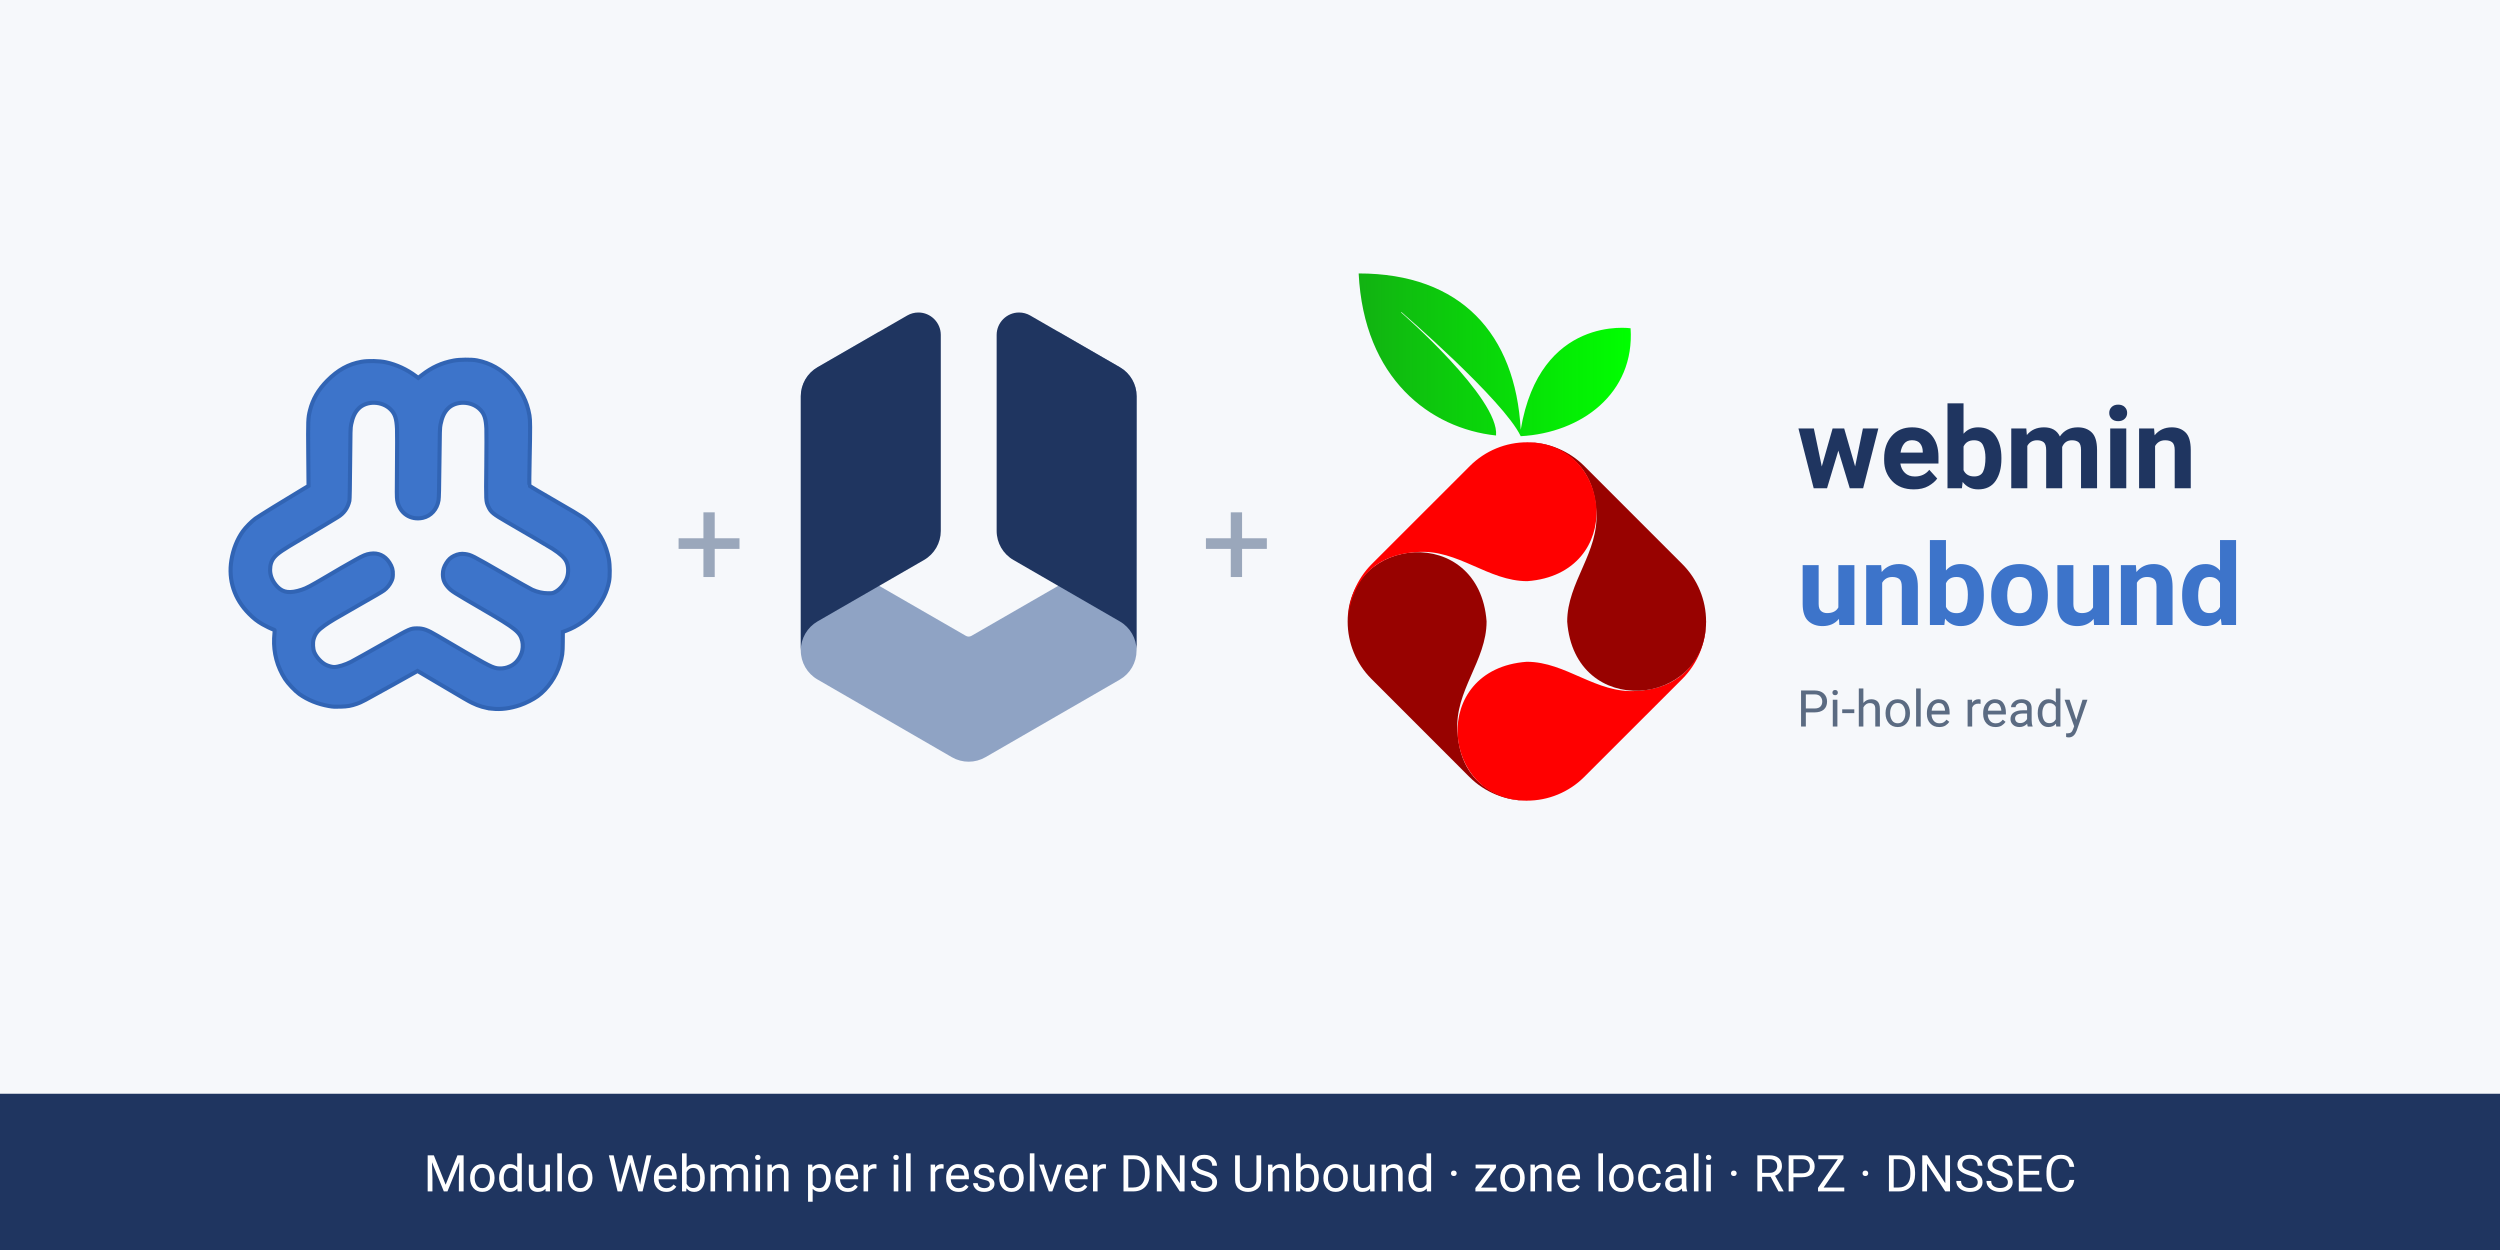
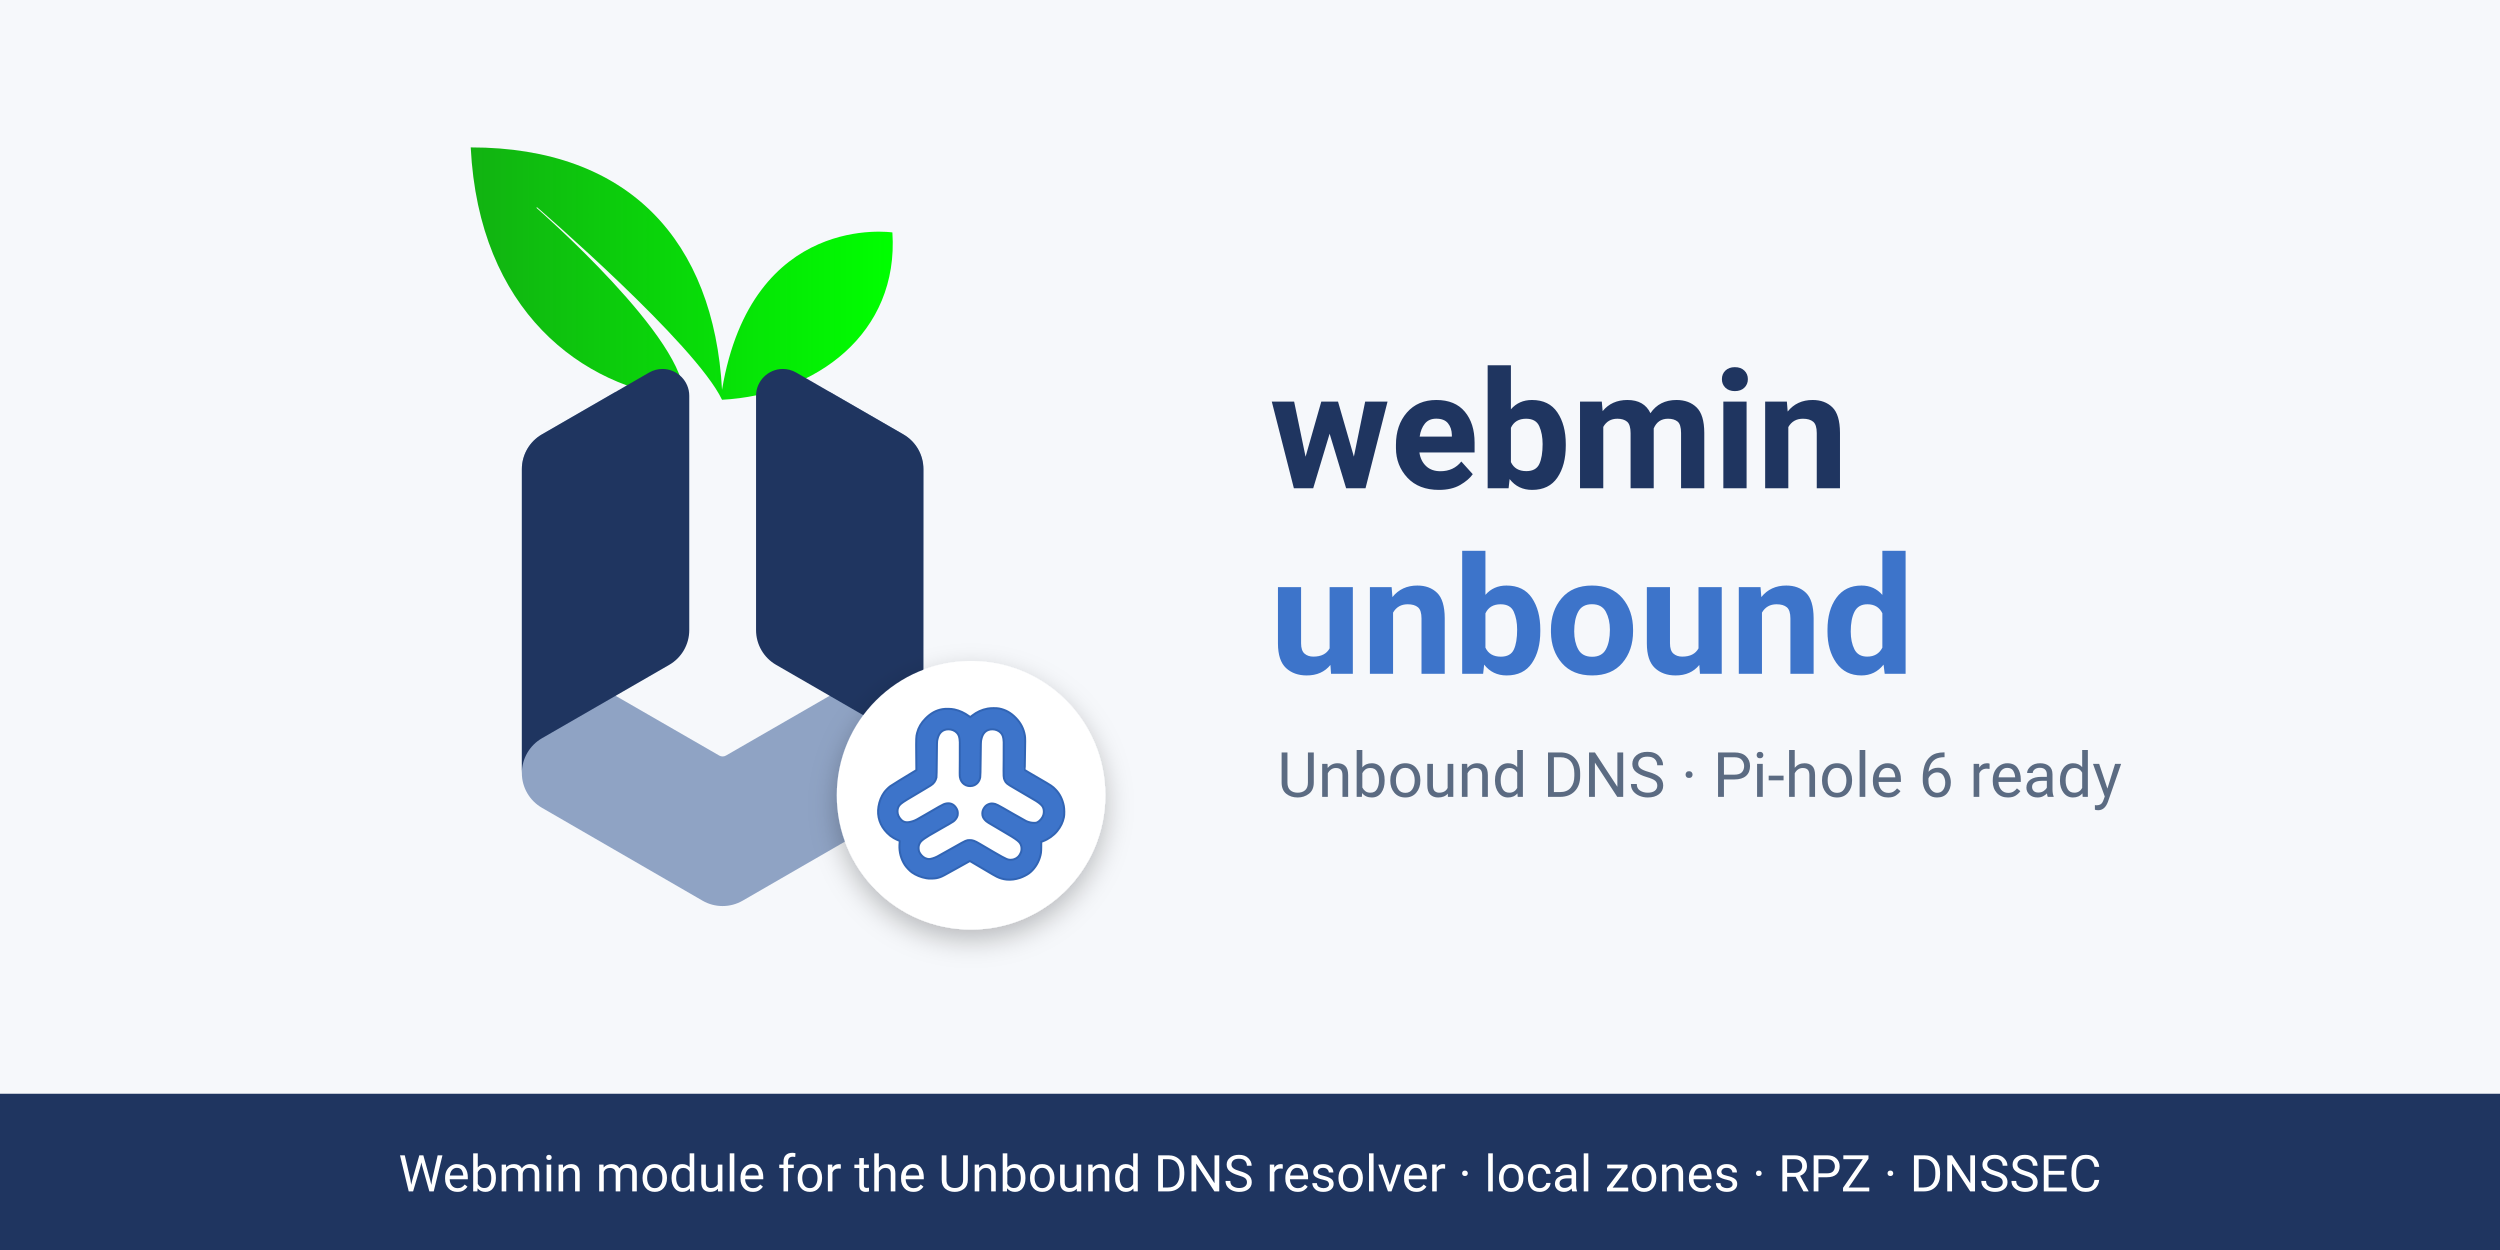
<svg xmlns="http://www.w3.org/2000/svg" viewBox="0 0 1280 640" width="1280" height="640">
-   <defs>
-     <linearGradient id="phg" gradientUnits="userSpaceOnUse" x1="7.9" x2="204" y1="58.6" y2="58.6">
-       <stop offset="0" stop-color="#12b212" />
-       <stop offset="1" stop-color="#0f0" />
-     </linearGradient>
-     <linearGradient id="phb" gradientUnits="userSpaceOnUse" x1="7.9" x2="204" y1="58.6" y2="58.6">
-       <stop offset="0" stop-color="#3164b4" />
-       <stop offset="1" stop-color="#6b9be6" />
-     </linearGradient>
-     <filter id="sh" x="-20%" y="-20%" width="140%" height="140%">
-       <feDropShadow dx="0" dy="6" stdDeviation="8" flood-opacity=".25" />
-     </filter>
-   </defs>
  <rect width="1280" height="640" fill="#f6f8fb" />
+   <svg x="150" y="60" width="440" height="440" viewBox="0 0 512 512">
+     <defs>
+       <linearGradient id="phg" gradientUnits="userSpaceOnUse" x1="7.9" x2="204" y1="58.6" y2="58.6">
+         <stop offset="0" stop-color="#12b212" />
+         <stop offset="1" stop-color="#0f0" />
+       </linearGradient>
+       <linearGradient id="phb" gradientUnits="userSpaceOnUse" x1="7.9" x2="204" y1="58.6" y2="58.6">
+         <stop offset="0" stop-color="#3164b4" />
+         <stop offset="1" stop-color="#6b9be6" />
+       </linearGradient>
+       <filter id="sh" x="-20%" y="-20%" width="140%" height="140%">
+         <feDropShadow dx="0" dy="6" stdDeviation="8" flood-opacity=".25" />
+       </filter>
+     </defs>
+     <g transform="translate(95.74359,18.0) scale(1.282051)">
+       <path d="m106.925 116.781c-47.438-5.06-95.227-40.916-98.999-116.781 73.613 0 112.979 43.577 116.781 112.628 13.921-82.826 79.17-73.116 79.17-73.116 3.1 46.941-35.447 75.398-79.17 77.766-12.284-25.883-85.868-89.377-85.868-89.377a.205.205 0 0 0 -.322.234s71.011 61.856 68.408 88.646" fill="url(#phg)" />
+     </g>
+     <g transform="translate(136.3667,150) scale(2.095338)">
+       <path d="M87.52,6.507L87.52,92.927L58.03,109.927C57.443,110.266 56.717,110.266 56.13,109.927L26.64,92.927L26.64,6.507L5.71,18.597C2.183,20.631 0.002,24.405 0,28.477L0,114.897C-0.001,118.969 2.181,122.744 5.71,124.777L51.37,151.187C54.895,153.224 59.255,153.224 62.78,151.187L108.44,124.817C111.972,122.787 114.155,119.01 114.15,114.937L114.15,28.477C114.153,24.404 111.97,20.628 108.44,18.597L87.52,6.507Z" fill="#8fa3c4" fill-opacity="1" />
+       <path d="M114.19,28.477C114.193,24.404 112.01,20.628 108.48,18.597L78,1.017C76.844,0.351 75.534,0 74.2,0C70.027,0 66.592,3.433 66.59,7.607L66.59,74.257C66.585,78.33 68.768,82.107 72.3,84.137L108.44,105.007C111.97,107.043 114.152,110.821 114.15,114.897L114.19,28.477Z" fill="#1f3560" />
+       <path d="M0,28.477C0.002,24.405 2.183,20.631 5.71,18.597L36.19,1.017C37.346,0.351 38.656,0 39.99,0C44.163,0 47.598,3.433 47.6,7.607L47.6,74.257C47.605,78.328 45.427,82.103 41.9,84.137L5.71,105.007C2.183,107.046 0.002,110.822 0,114.897L0,28.477Z" fill="#1f3560" />
+     </g>
+     <circle cx="404" cy="404" r="80" fill="#fff" filter="url(#sh)" />
+     <g transform="translate(344,344) scale(0.625)">
+       <path transform="translate(-14.71923,-1.588215) matrix(0.9685876,0,0,0.9685876,5.903053,0.8418819)" d="m 143.152,182.817 c -3.329,-0.334 -6.555,-1.277 -9.692,-2.832 -1.994,-0.988 -2.775,-1.441 -17.113,-9.925 l -9.282,-5.492 -12.496,6.978 c -13.345,7.451 -14.624,8.127 -16.872,8.91 -2.817,0.981 -4.399,1.254 -7.886,1.364 -2.855,0.09 -3.609,0.048 -5.656,-0.314 -5.285,-0.933 -10.194,-2.931 -14.201,-5.778 -2.021,-1.436 -5.563,-5.181 -6.939,-7.336 -3.769,-5.904 -5.562,-12.58 -5.258,-19.587 0.061,-1.411 0.165,-2.885 0.23,-3.276 0.099,-0.589 0.061,-0.73 -0.225,-0.832 -1.403,-0.502 -4.135,-1.813 -5.742,-2.757 -2.534,-1.488 -4.083,-2.705 -6.38,-5.012 -7.124,-7.156 -10.113,-16.266 -8.515,-25.951 0.865,-5.245 2.751,-9.989 5.516,-13.877 1.331,-1.872 4.17,-4.758 6.05,-6.15 1.363,-1.01 14.633,-9.208 22.517,-13.911 L 54.383,75.144 54.255,59.936 c -0.14,-16.575 -0.101,-17.56 0.828,-21.306 1.329,-5.354 4.003,-9.947 8.352,-14.341 5.136,-5.19 10.271,-8.026 16.557,-9.142 3.184,-0.565 8.714,-0.435 11.909,0.281 5.045,1.13 9.933,3.394 14.273,6.611 l 1.229,0.911 1.792,-1.39 c 4.826,-3.743 9.544,-5.891 15.344,-6.988 2.905,-0.549 8.629,-0.601 11.197,-0.101 6.404,1.246 11.748,4.248 16.614,9.332 4.876,5.094 7.636,10.499 8.793,17.219 0.405,2.354 0.42,5.658 0.092,21.343 -0.16,7.656 -0.195,12.569 -0.091,12.674 0.302,0.305 5.483,3.375 13.861,8.216 12.615,7.288 13.326,7.765 16.504,11.084 4.074,4.254 6.747,9.631 7.988,16.068 0.561,2.911 0.612,8.535 0.1,11.001 -1.058,5.098 -3.112,9.34 -6.628,13.691 -3.467,4.291 -8.695,8.013 -14.036,9.994 l -1.647,0.611 -0.033,4.925 c -0.037,5.405 -0.221,6.794 -1.419,10.699 -1.864,6.074 -5.898,11.889 -10.677,15.392 -2.124,1.557 -5.818,3.437 -8.601,4.379 -4.702,1.591 -9.085,2.153 -13.405,1.719 z m 7.517,-20.023 c 3.201,-1.12 5.273,-3.237 6.666,-6.809 0.62,-1.591 0.765,-4.101 0.337,-5.851 -1.076,-4.404 -3.041,-5.985 -18.959,-15.257 -14.657,-8.537 -15.138,-8.843 -16.849,-10.716 -1.824,-1.996 -2.549,-3.804 -2.549,-6.357 0,-1.948 0.509,-3.599 1.661,-5.388 1.13,-1.755 2.075,-2.629 3.738,-3.456 1.76,-0.875 3.523,-1.167 5.353,-0.887 2.982,0.457 2.993,0.463 19.078,9.733 6.593,3.799 12.618,7.189 13.39,7.533 2.485,1.106 5.058,1.681 7.564,1.69 2.102,0.008 2.249,-0.018 3.443,-0.605 2.356,-1.159 5,-4.371 5.813,-7.062 0.771,-2.548 0.65,-5.445 -0.315,-7.569 -0.866,-1.907 -2.93,-3.833 -6.705,-6.259 -1.552,-0.998 -14.035,-8.338 -22.093,-12.992 -6.61,-3.818 -7.717,-4.725 -8.892,-7.296 -1.244,-2.72 -1.234,-2.537 -1.047,-19.672 0.092,-8.433 0.107,-16.574 0.033,-18.089 -0.239,-4.921 -0.946,-7.098 -2.997,-9.228 -4.059,-4.216 -11.772,-4.447 -15.619,-0.466 -1.781,1.843 -2.822,4.081 -3.537,7.603 -0.342,1.684 -0.378,2.927 -0.539,18.439 -0.133,12.785 -0.233,17.006 -0.432,18.247 -0.692,4.3 -3.658,7.61 -7.596,8.478 -5.998,1.321 -11.345,-2.349 -12.365,-8.485 -0.231,-1.39 -0.247,-3.765 -0.116,-16.631 0.084,-8.255 0.091,-16.296 0.014,-17.868 -0.246,-5.029 -0.936,-7.173 -2.999,-9.316 -4.059,-4.216 -11.772,-4.447 -15.619,-0.466 -1.778,1.84 -2.815,4.066 -3.542,7.603 -0.35,1.705 -0.379,2.759 -0.51,18.914 -0.093,11.427 -0.206,17.404 -0.343,17.999 -0.807,3.525 -2.648,6.103 -5.657,7.92 -0.677,0.409 -3.496,2.113 -6.264,3.786 -2.768,1.673 -7.833,4.69 -11.255,6.704 -9.01,5.302 -11.35,6.879 -13.026,8.782 -1.432,1.625 -2.128,3.666 -2.131,6.252 -0.004,2.908 1.27,5.811 3.589,8.182 2.794,2.856 6.092,3.242 11.751,1.374 2.274,-0.751 4.233,-1.786 11.529,-6.094 7.244,-4.277 8.459,-4.98 14.012,-8.11 4.161,-2.346 5.414,-2.875 7.569,-3.199 3.801,-0.571 7.004,0.914 9.197,4.261 1.325,2.024 1.772,3.601 1.675,5.91 -0.065,1.539 -0.156,1.933 -0.748,3.228 -0.711,1.554 -2.174,3.344 -3.521,4.306 -1.129,0.806 -3.846,2.395 -13.176,7.704 -10.412,5.925 -12.735,7.311 -15.464,9.229 -3.343,2.349 -4.637,3.959 -5.405,6.722 -0.477,1.718 -0.305,4.762 0.355,6.288 1.07,2.469 3.46,5.033 5.69,6.102 1.207,0.579 2.905,1.027 3.889,1.027 1.879,0 5.482,-1.107 8.189,-2.517 1.912,-0.996 9.287,-5.123 17.752,-9.935 10.634,-6.045 11.009,-6.21 14.092,-6.23 3.068,-0.019 4.951,0.661 9.882,3.567 23.291,13.728 25.909,15.158 28.7,15.678 1.563,0.291 3.712,0.109 5.308,-0.45 z" fill="#3d74ca" stroke="#3164b4" stroke-width="1.98" />
+     </g>
+   </svg>
+   <text x="650" y="250" style="font-family:'Segoe UI',Roboto,'Helvetica Neue',Arial,sans-serif;font-size:84px;font-weight:700;fill:#1f3560">webmin</text>
+   <text x="650" y="345" style="font-family:'Segoe UI',Roboto,'Helvetica Neue',Arial,sans-serif;font-size:84px;font-weight:700;fill:#3d74ca">unbound</text>
+   <text x="654" y="408" style="font-family:'Segoe UI',Roboto,'Helvetica Neue',Arial,sans-serif;font-size:32px;fill:#5b6b82">Unbound DNS · Pi-hole 6 ready</text>
  <rect y="560" width="1280" height="80" fill="#1f3560" />
-   <g transform="translate(110,170) scale(1.09375)">
-     <path transform="translate(-14.71923,-1.588215) matrix(0.9685876,0,0,0.9685876,5.903053,0.8418819)" d="m 143.152,182.817 c -3.329,-0.334 -6.555,-1.277 -9.692,-2.832 -1.994,-0.988 -2.775,-1.441 -17.113,-9.925 l -9.282,-5.492 -12.496,6.978 c -13.345,7.451 -14.624,8.127 -16.872,8.91 -2.817,0.981 -4.399,1.254 -7.886,1.364 -2.855,0.09 -3.609,0.048 -5.656,-0.314 -5.285,-0.933 -10.194,-2.931 -14.201,-5.778 -2.021,-1.436 -5.563,-5.181 -6.939,-7.336 -3.769,-5.904 -5.562,-12.58 -5.258,-19.587 0.061,-1.411 0.165,-2.885 0.23,-3.276 0.099,-0.589 0.061,-0.73 -0.225,-0.832 -1.403,-0.502 -4.135,-1.813 -5.742,-2.757 -2.534,-1.488 -4.083,-2.705 -6.38,-5.012 -7.124,-7.156 -10.113,-16.266 -8.515,-25.951 0.865,-5.245 2.751,-9.989 5.516,-13.877 1.331,-1.872 4.17,-4.758 6.05,-6.15 1.363,-1.01 14.633,-9.208 22.517,-13.911 L 54.383,75.144 54.255,59.936 c -0.14,-16.575 -0.101,-17.56 0.828,-21.306 1.329,-5.354 4.003,-9.947 8.352,-14.341 5.136,-5.19 10.271,-8.026 16.557,-9.142 3.184,-0.565 8.714,-0.435 11.909,0.281 5.045,1.13 9.933,3.394 14.273,6.611 l 1.229,0.911 1.792,-1.39 c 4.826,-3.743 9.544,-5.891 15.344,-6.988 2.905,-0.549 8.629,-0.601 11.197,-0.101 6.404,1.246 11.748,4.248 16.614,9.332 4.876,5.094 7.636,10.499 8.793,17.219 0.405,2.354 0.42,5.658 0.092,21.343 -0.16,7.656 -0.195,12.569 -0.091,12.674 0.302,0.305 5.483,3.375 13.861,8.216 12.615,7.288 13.326,7.765 16.504,11.084 4.074,4.254 6.747,9.631 7.988,16.068 0.561,2.911 0.612,8.535 0.1,11.001 -1.058,5.098 -3.112,9.34 -6.628,13.691 -3.467,4.291 -8.695,8.013 -14.036,9.994 l -1.647,0.611 -0.033,4.925 c -0.037,5.405 -0.221,6.794 -1.419,10.699 -1.864,6.074 -5.898,11.889 -10.677,15.392 -2.124,1.557 -5.818,3.437 -8.601,4.379 -4.702,1.591 -9.085,2.153 -13.405,1.719 z m 7.517,-20.023 c 3.201,-1.12 5.273,-3.237 6.666,-6.809 0.62,-1.591 0.765,-4.101 0.337,-5.851 -1.076,-4.404 -3.041,-5.985 -18.959,-15.257 -14.657,-8.537 -15.138,-8.843 -16.849,-10.716 -1.824,-1.996 -2.549,-3.804 -2.549,-6.357 0,-1.948 0.509,-3.599 1.661,-5.388 1.13,-1.755 2.075,-2.629 3.738,-3.456 1.76,-0.875 3.523,-1.167 5.353,-0.887 2.982,0.457 2.993,0.463 19.078,9.733 6.593,3.799 12.618,7.189 13.39,7.533 2.485,1.106 5.058,1.681 7.564,1.69 2.102,0.008 2.249,-0.018 3.443,-0.605 2.356,-1.159 5,-4.371 5.813,-7.062 0.771,-2.548 0.65,-5.445 -0.315,-7.569 -0.866,-1.907 -2.93,-3.833 -6.705,-6.259 -1.552,-0.998 -14.035,-8.338 -22.093,-12.992 -6.61,-3.818 -7.717,-4.725 -8.892,-7.296 -1.244,-2.72 -1.234,-2.537 -1.047,-19.672 0.092,-8.433 0.107,-16.574 0.033,-18.089 -0.239,-4.921 -0.946,-7.098 -2.997,-9.228 -4.059,-4.216 -11.772,-4.447 -15.619,-0.466 -1.781,1.843 -2.822,4.081 -3.537,7.603 -0.342,1.684 -0.378,2.927 -0.539,18.439 -0.133,12.785 -0.233,17.006 -0.432,18.247 -0.692,4.3 -3.658,7.61 -7.596,8.478 -5.998,1.321 -11.345,-2.349 -12.365,-8.485 -0.231,-1.39 -0.247,-3.765 -0.116,-16.631 0.084,-8.255 0.091,-16.296 0.014,-17.868 -0.246,-5.029 -0.936,-7.173 -2.999,-9.316 -4.059,-4.216 -11.772,-4.447 -15.619,-0.466 -1.778,1.84 -2.815,4.066 -3.542,7.603 -0.35,1.705 -0.379,2.759 -0.51,18.914 -0.093,11.427 -0.206,17.404 -0.343,17.999 -0.807,3.525 -2.648,6.103 -5.657,7.92 -0.677,0.409 -3.496,2.113 -6.264,3.786 -2.768,1.673 -7.833,4.69 -11.255,6.704 -9.01,5.302 -11.35,6.879 -13.026,8.782 -1.432,1.625 -2.128,3.666 -2.131,6.252 -0.004,2.908 1.27,5.811 3.589,8.182 2.794,2.856 6.092,3.242 11.751,1.374 2.274,-0.751 4.233,-1.786 11.529,-6.094 7.244,-4.277 8.459,-4.98 14.012,-8.11 4.161,-2.346 5.414,-2.875 7.569,-3.199 3.801,-0.571 7.004,0.914 9.197,4.261 1.325,2.024 1.772,3.601 1.675,5.91 -0.065,1.539 -0.156,1.933 -0.748,3.228 -0.711,1.554 -2.174,3.344 -3.521,4.306 -1.129,0.806 -3.846,2.395 -13.176,7.704 -10.412,5.925 -12.735,7.311 -15.464,9.229 -3.343,2.349 -4.637,3.959 -5.405,6.722 -0.477,1.718 -0.305,4.762 0.355,6.288 1.07,2.469 3.46,5.033 5.69,6.102 1.207,0.579 2.905,1.027 3.889,1.027 1.879,0 5.482,-1.107 8.189,-2.517 1.912,-0.996 9.287,-5.123 17.752,-9.935 10.634,-6.045 11.009,-6.21 14.092,-6.23 3.068,-0.019 4.951,0.661 9.882,3.567 23.291,13.728 25.909,15.158 28.7,15.678 1.563,0.291 3.712,0.109 5.308,-0.45 z" fill="#3d74ca" stroke="#3164b4" stroke-width="1.98" />
-   </g>
-   <text x="345" y="300" style="font-family:'Segoe UI',Roboto,'Helvetica Neue',Arial,sans-serif;font-size:64px;fill:#9aa7bb">+</text>
-   <g transform="translate(410,160) scale(1.506024)">
-     <path d="M87.52,6.507L87.52,92.927L58.03,109.927C57.443,110.266 56.717,110.266 56.13,109.927L26.64,92.927L26.64,6.507L5.71,18.597C2.183,20.631 0.002,24.405 0,28.477L0,114.897C-0.001,118.969 2.181,122.744 5.71,124.777L51.37,151.187C54.895,153.224 59.255,153.224 62.78,151.187L108.44,124.817C111.972,122.787 114.155,119.01 114.15,114.937L114.15,28.477C114.153,24.404 111.97,20.628 108.44,18.597L87.52,6.507Z" fill="#8fa3c4" fill-opacity="1" />
-     <path d="M114.19,28.477C114.193,24.404 112.01,20.628 108.48,18.597L78,1.017C76.844,0.351 75.534,0 74.2,0C70.027,0 66.592,3.433 66.59,7.607L66.59,74.257C66.585,78.33 68.768,82.107 72.3,84.137L108.44,105.007C111.97,107.043 114.152,110.821 114.15,114.897L114.19,28.477Z" fill="#1f3560" />
-     <path d="M0,28.477C0.002,24.405 2.183,20.631 5.71,18.597L36.19,1.017C37.346,0.351 38.656,0 39.99,0C44.163,0 47.598,3.433 47.6,7.607L47.6,74.257C47.605,78.328 45.427,82.103 41.9,84.137L5.71,105.007C2.183,107.046 0.002,110.822 0,114.897L0,28.477Z" fill="#1f3560" />
-   </g>
-   <text x="615" y="300" style="font-family:'Segoe UI',Roboto,'Helvetica Neue',Arial,sans-serif;font-size:64px;fill:#9aa7bb">+</text>
-   <g transform="translate(690,140) scale(0.7105263)">
-     <path d="m106.925 116.781c-47.438-5.06-95.227-40.916-98.999-116.781 73.613 0 112.979 43.577 116.781 112.628 13.921-82.826 79.17-73.116 79.17-73.116 3.1 46.941-35.447 75.398-79.17 77.766-12.284-25.883-85.868-89.377-85.868-89.377a.205.205 0 0 0 -.322.234s71.011 61.856 68.408 88.646" fill="url(#phg)" />
-     <path d="m129.153 380c-4.592-.263-47.438-1.901-50.041-50.041-2.106-29.247 20.999-50.801 20.999-79.2-5.235-70.806-100.111-62.032-100.111 0a58.318 58.318 0 0 0 17.051 41.355l70.689 70.718a58.318 58.318 0 0 0 41.355 17.051" fill="#980200" />
-     <path d="m258.305 250.789c-.263 4.592-1.901 47.438-50.041 50.041-29.247 2.106-50.83-20.999-79.2-20.999-70.806 5.235-62.032 100.082 0 100.082a58.318 58.318 0 0 0 41.355-17.051l70.747-70.689a58.318 58.318 0 0 0 17.051-41.355" fill="#f00" />
-     <path d="m129.153 121.636c4.592.263 47.438 1.901 50.041 50.041 2.106 29.247-20.999 50.801-20.999 79.2 5.235 70.806 100.082 62.032 100.082 0a58.318 58.318 0 0 0 -17.051-41.355l-70.718-70.747a58.318 58.318 0 0 0 -41.355-17.051" fill="#980200" />
-     <path d="m.234 250.789c.263-4.592 1.901-47.438 50.041-50.041 29.247-2.106 50.83 20.999 79.2 20.999 70.806-5.323 62.032-100.082 0-100.082a58.318 58.318 0 0 0 -41.355 17.051l-70.747 70.718a58.318 58.318 0 0 0 -17.051 41.355" fill="#f00" />
-   </g>
-   <text x="920" y="250" style="font-family:'Segoe UI',Roboto,'Helvetica Neue',Arial,sans-serif;font-size:58px;font-weight:700;fill:#1f3560">webmin</text>
-   <text x="920" y="320" style="font-family:'Segoe UI',Roboto,'Helvetica Neue',Arial,sans-serif;font-size:58px;font-weight:700;fill:#3d74ca">unbound</text>
-   <text x="920" y="372" style="font-family:'Segoe UI',Roboto,'Helvetica Neue',Arial,sans-serif;font-size:26px;fill:#5b6b82">Pi-hole ready</text>
-   <text x="640" y="610" text-anchor="middle" style="font-family:'Segoe UI',Roboto,'Helvetica Neue',Arial,sans-serif;font-size:26px;fill:#fff">Modulo Webmin per il resolver DNS Unbound · zone locali · RPZ · DNSSEC</text>
+   <text x="640" y="610" text-anchor="middle" style="font-family:'Segoe UI',Roboto,'Helvetica Neue',Arial,sans-serif;font-size:26px;fill:#fff">Webmin module for the Unbound DNS resolver · local zones · RPZ · DNSSEC</text>
</svg>
